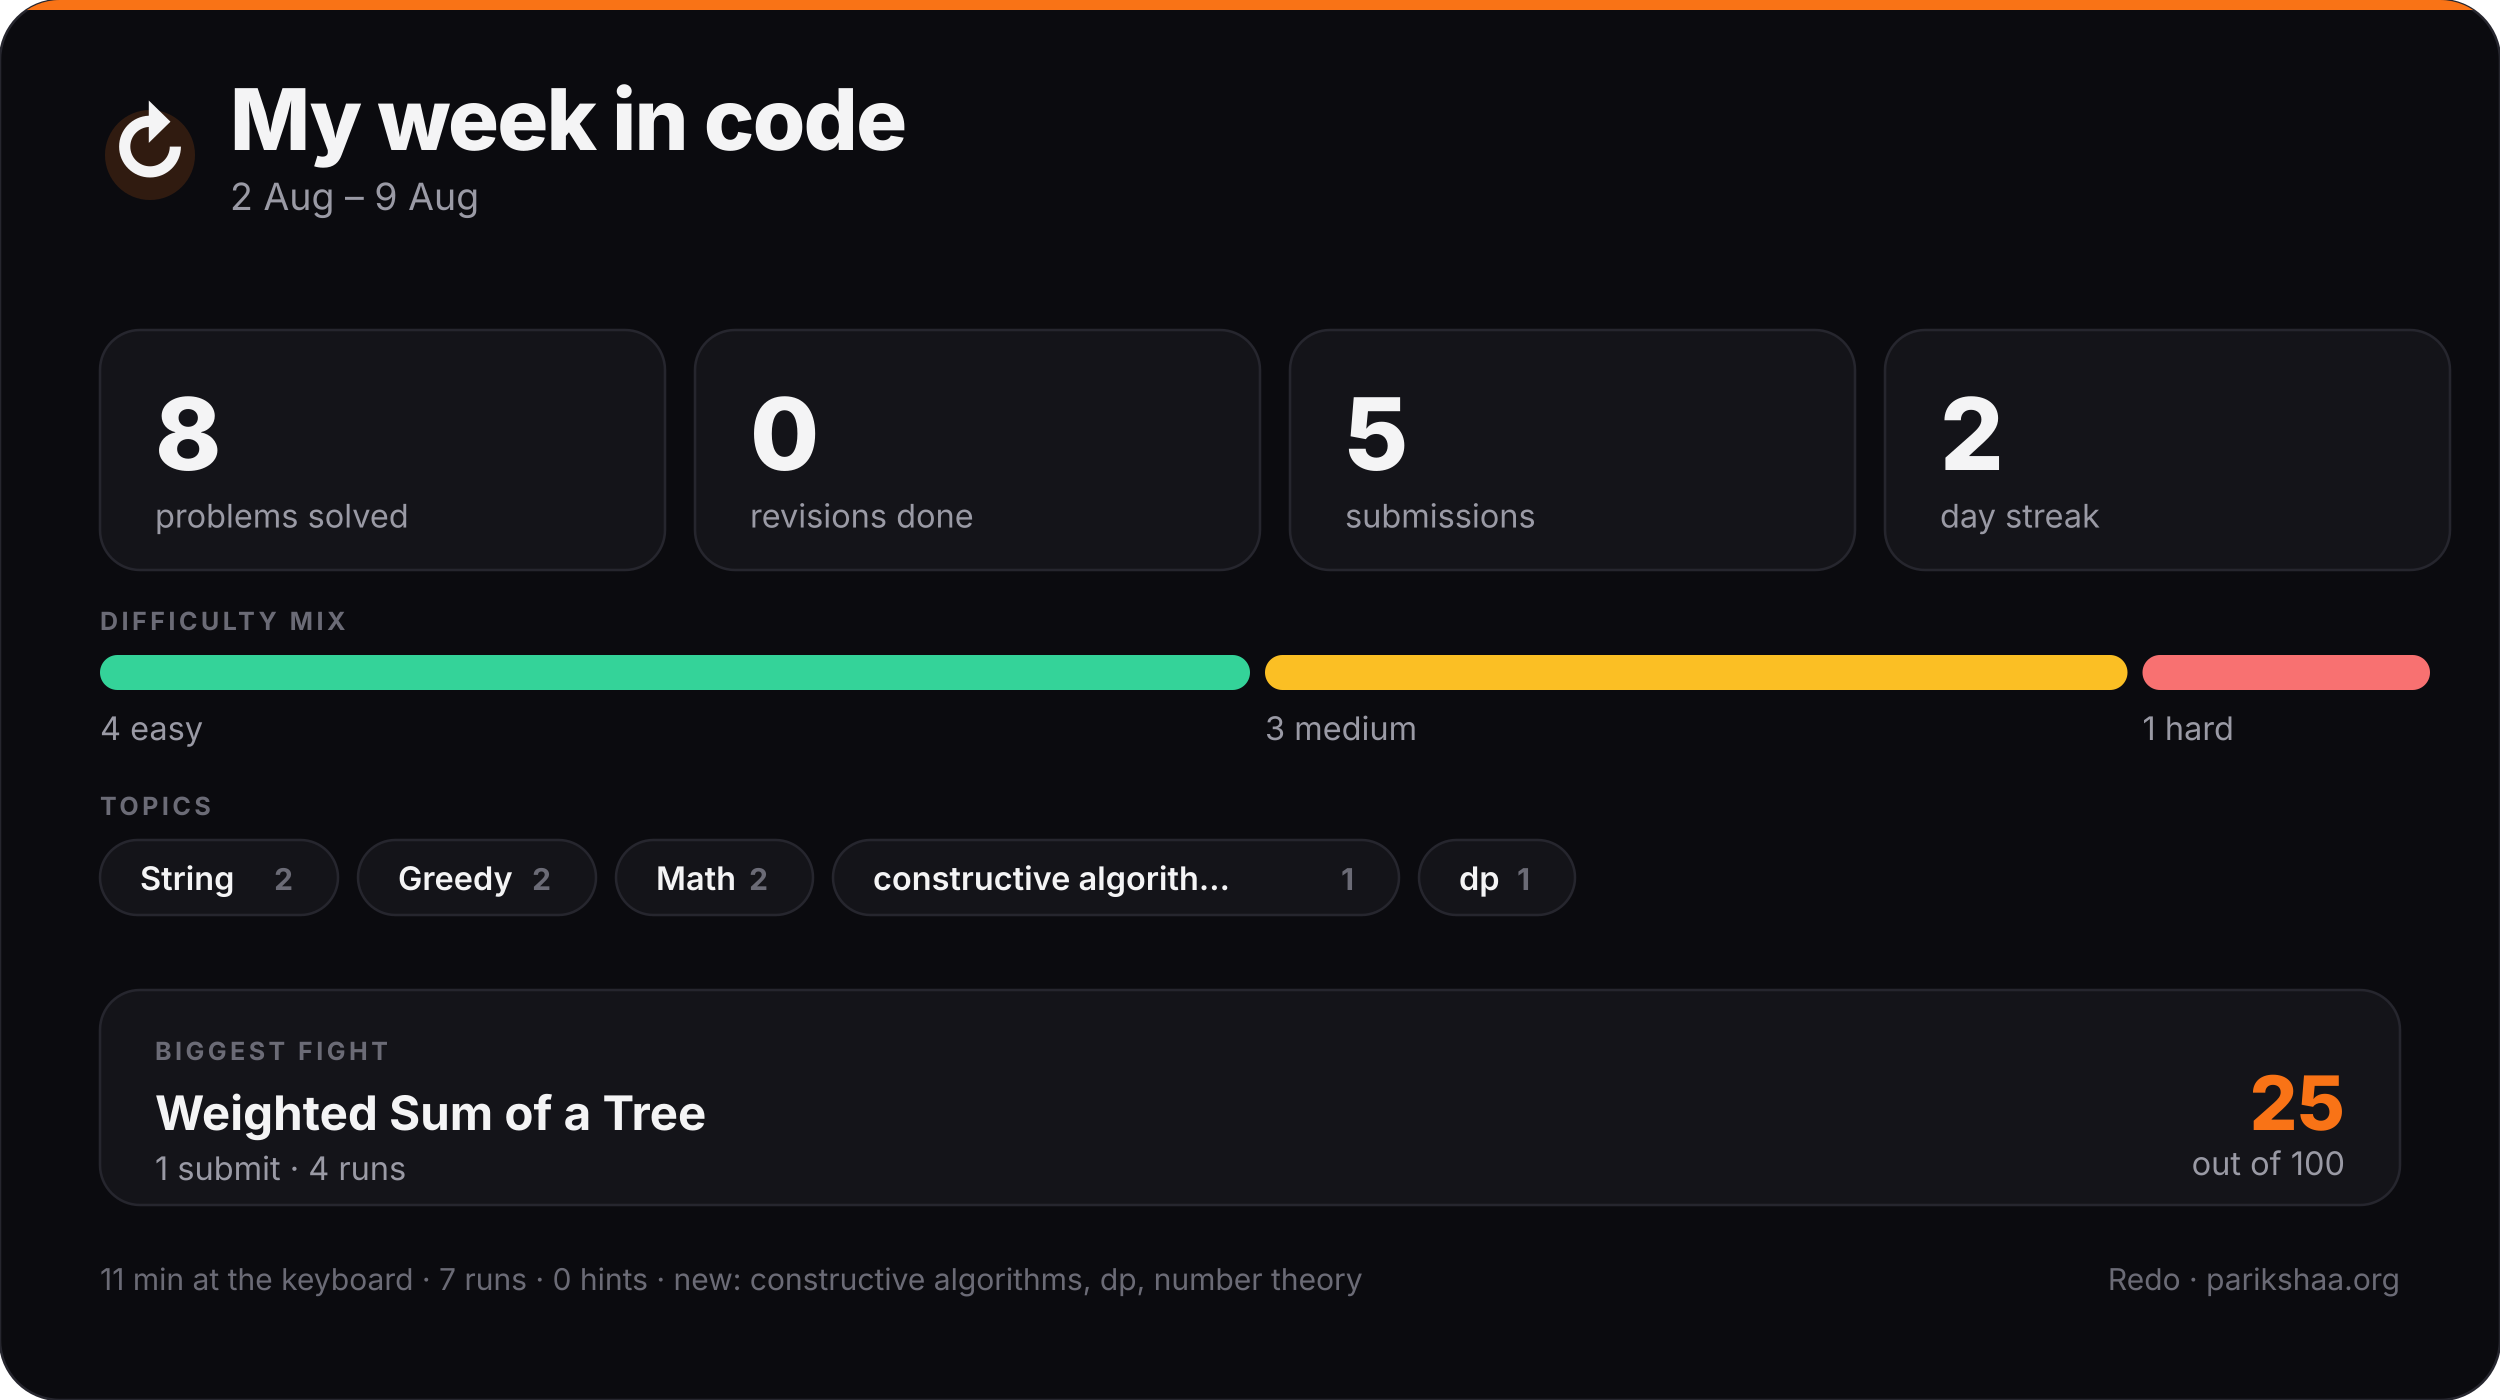
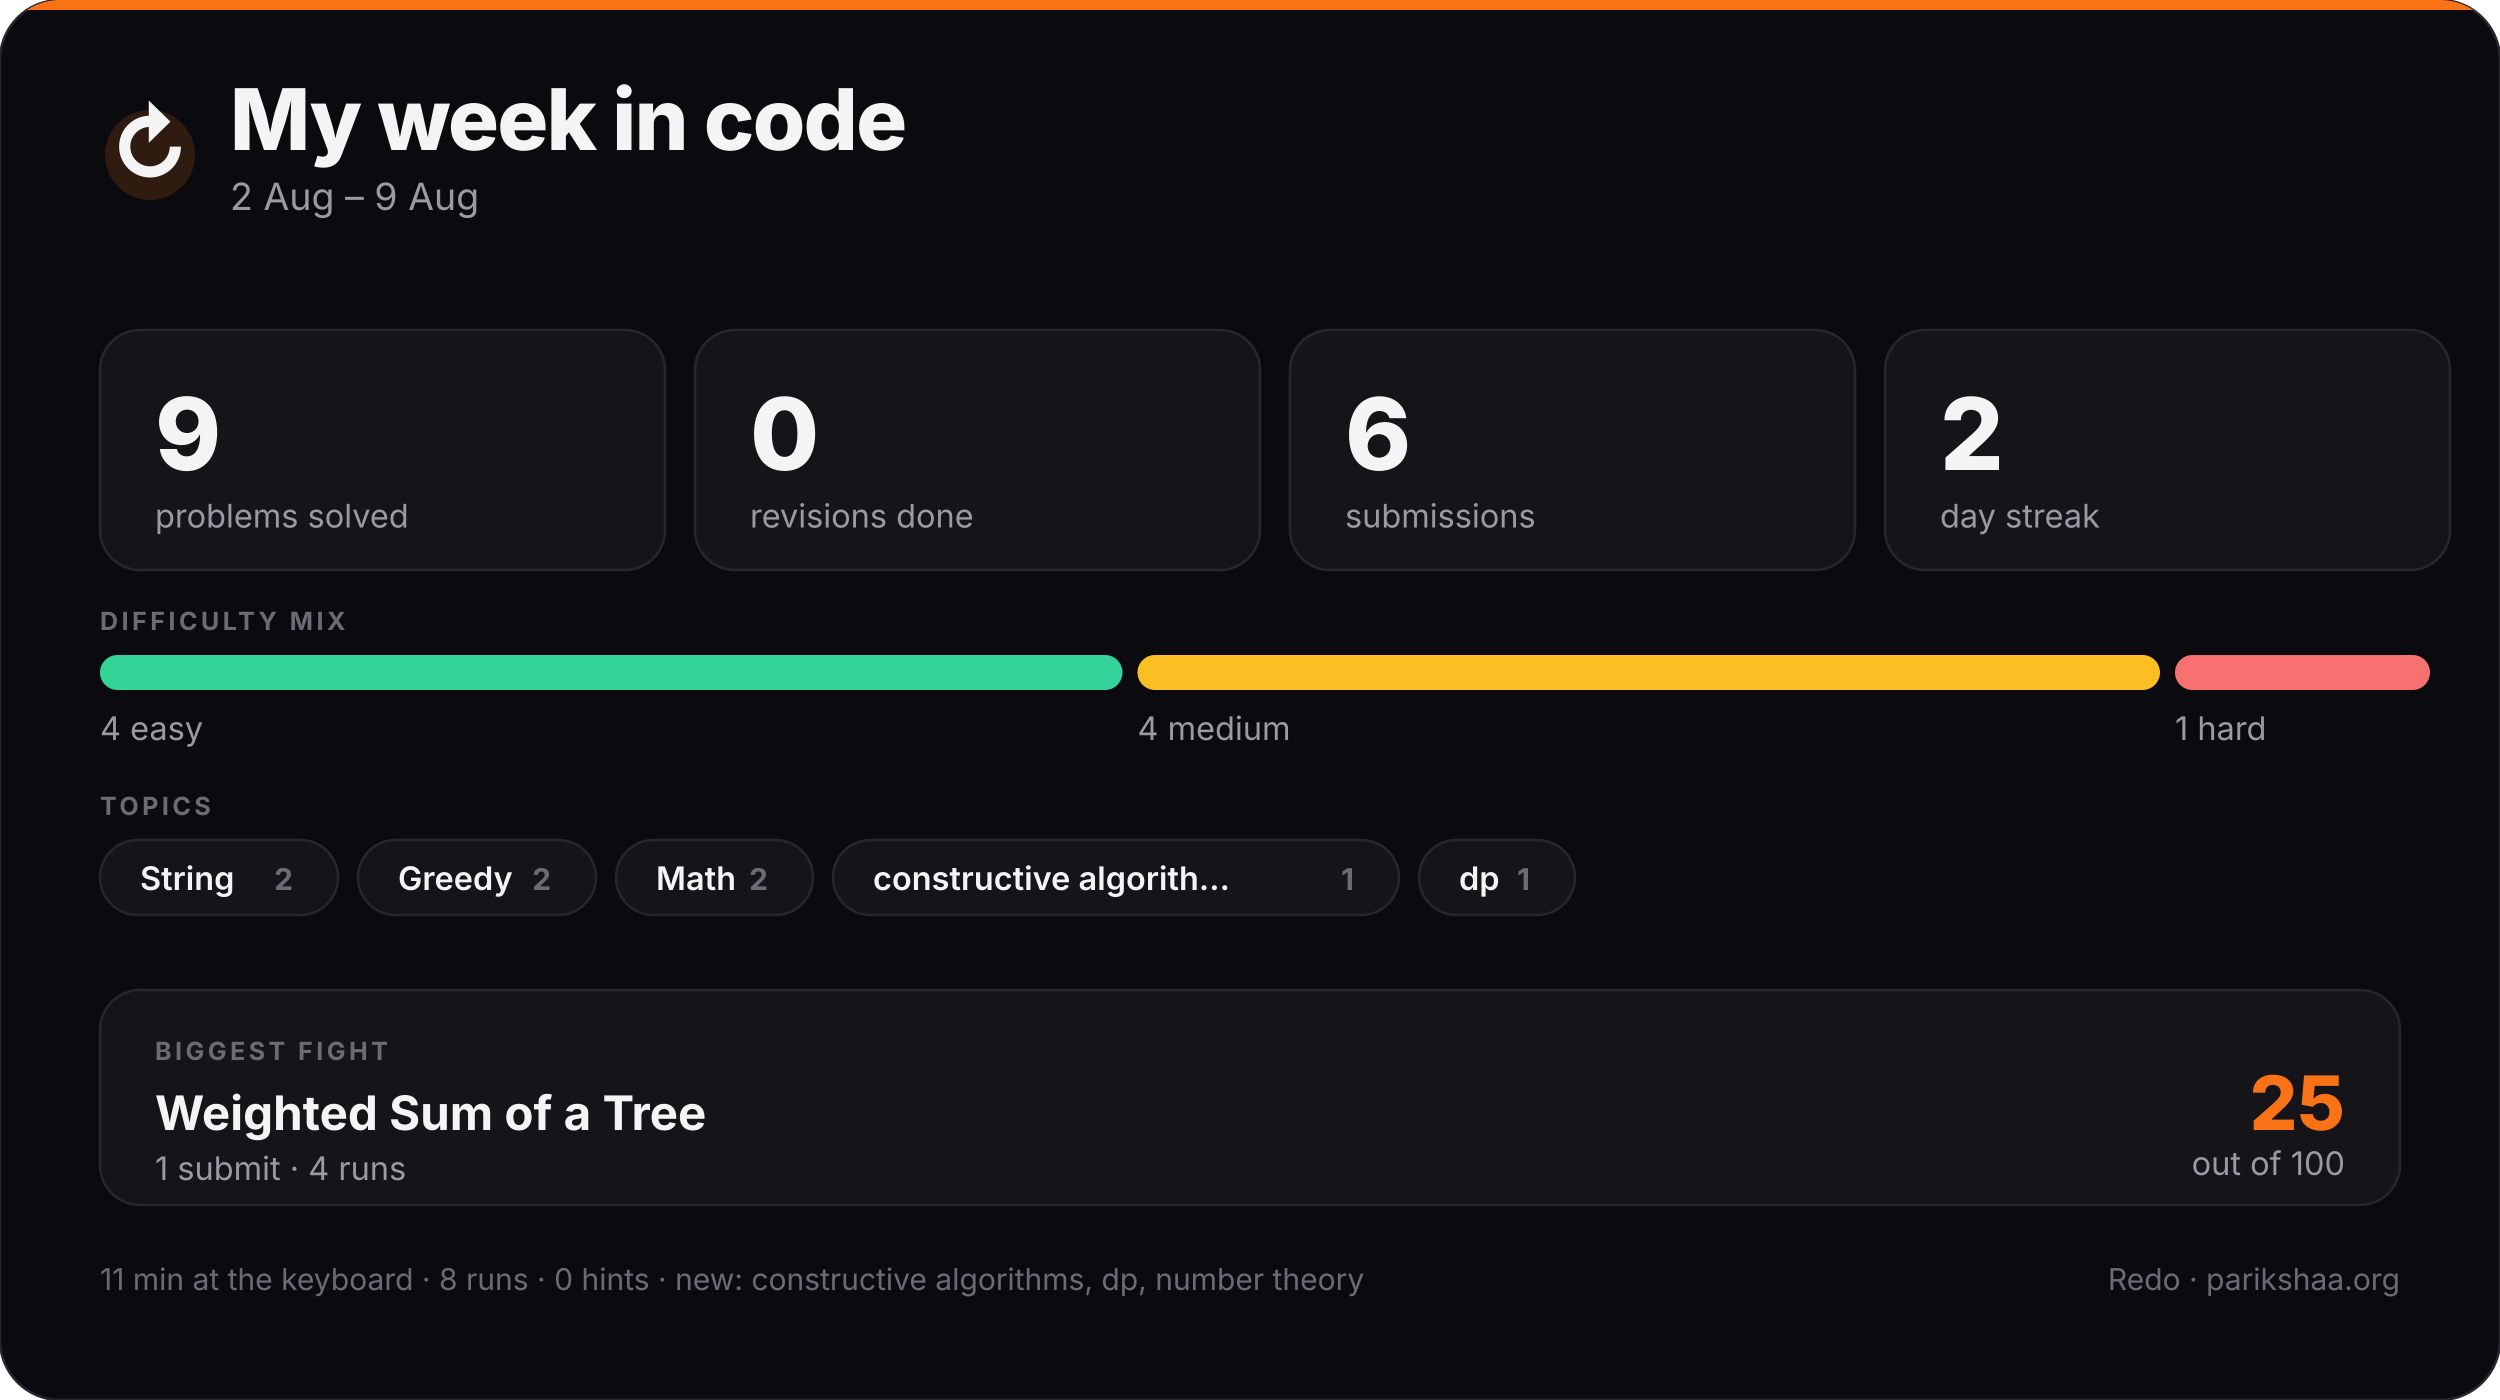
<svg xmlns="http://www.w3.org/2000/svg" width="1000" height="560" viewBox="0 0 1000 560" role="img" aria-label="Week in code">
  <style>
    text { font-family: -apple-system, BlinkMacSystemFont, "Segoe UI", Inter, sans-serif; }
    .title { fill: #f4f4f5; font-size: 34px; font-weight: 800; letter-spacing: -0.02em; }
    .sub { fill: #9a9aa5; font-size: 15px; }
    .big { fill: #f4f4f5; font-size: 40px; font-weight: 800; letter-spacing: -0.02em; }
    .small { fill: #9a9aa5; font-size: 13px; }
    .label { fill: #6b6b76; font-size: 10px; letter-spacing: 0.14em; font-weight: 700; }
    .chip { fill: #f4f4f5; font-size: 13px; font-weight: 600; }
    .chipCount { fill: #6b6b76; font-size: 12px; font-weight: 700; }
    .fightTitle { fill: #f4f4f5; font-size: 19px; font-weight: 700; }
    .fightScore { fill: #f97316; font-size: 30px; font-weight: 800; }
    .foot { fill: #6b6b76; font-size: 12px; }
    .rise { animation: rise 620ms cubic-bezier(.2,.8,.2,1) both; }
    @keyframes rise { from { opacity: 0; transform: translateY(8px); } to { opacity: 1; transform: none; } }
    @media (prefers-reduced-motion: reduce) { .rise { animation: none; } }
  </style>
  <defs>
    <clipPath id="card">
      <rect width="1000" height="560" rx="24" />
    </clipPath>
  </defs>
  <rect width="1000" height="560" rx="24" fill="#0b0b0f" stroke="#26262e" />
  <rect x="0" y="0" width="1000" height="4" fill="#f97316" clip-path="url(#card)" />
  <circle cx="60" cy="62" r="18" fill="#f97316" opacity="0.16" />
  <text x="60" y="71" class="title" fill="#f97316" text-anchor="middle" font-size="24">↻</text>
  <text x="92" y="60" class="title">My week in code</text>
  <text x="92" y="84" class="sub">2 Aug – 9 Aug</text>
  <g class="rise" style="animation-delay:0s">
    <rect x="40" y="132" width="226" height="96" rx="16" fill="#141419" stroke="#26262e" />
-     <text x="62" y="188" class="big">8</text>
+     <text x="62" y="188" class="big">9</text>
    <text x="62" y="211" class="small">problems solved</text>
  </g>
  <g class="rise" style="animation-delay:0.07s">
    <rect x="278" y="132" width="226" height="96" rx="16" fill="#141419" stroke="#26262e" />
    <text x="300" y="188" class="big">0</text>
    <text x="300" y="211" class="small">revisions done</text>
  </g>
  <g class="rise" style="animation-delay:0.14s">
    <rect x="516" y="132" width="226" height="96" rx="16" fill="#141419" stroke="#26262e" />
-     <text x="538" y="188" class="big">5</text>
+     <text x="538" y="188" class="big">6</text>
    <text x="538" y="211" class="small">submissions</text>
  </g>
  <g class="rise" style="animation-delay:0.21s">
    <rect x="754" y="132" width="226" height="96" rx="16" fill="#141419" stroke="#26262e" />
    <text x="776" y="188" class="big">2</text>
    <text x="776" y="211" class="small">day streak</text>
  </g>
  <text x="40" y="252" class="label">DIFFICULTY MIX</text>
-   <rect x="40" y="262" width="460" height="14" rx="7" fill="#34d399" />
+   <rect x="40" y="262" width="409" height="14" rx="7" fill="#34d399" />
  <text x="40" y="296" class="small" fill="#34d399">4 easy</text>
-   <rect x="506" y="262" width="345" height="14" rx="7" fill="#fbbf24" />
-   <text x="506" y="296" class="small" fill="#fbbf24">3 medium</text>
-   <rect x="857" y="262" width="115" height="14" rx="7" fill="#f87171" />
-   <text x="857" y="296" class="small" fill="#f87171">1 hard</text>
+   <rect x="455" y="262" width="409" height="14" rx="7" fill="#fbbf24" />
+   <text x="455" y="296" class="small" fill="#fbbf24">4 medium</text>
+   <rect x="870" y="262" width="102" height="14" rx="7" fill="#f87171" />
+   <text x="870" y="296" class="small" fill="#f87171">1 hard</text>
  <text x="40" y="326" class="label">TOPICS</text>
  <g class="rise">
    <rect x="40" y="336" width="95.2" height="30" rx="15" fill="#141419" stroke="#26262e" />
    <text x="56" y="356" class="chip">String</text>
    <text x="117.2" y="356" class="chipCount" text-anchor="end">2</text>
  </g>
  <g class="rise">
    <rect x="143.2" y="336" width="95.2" height="30" rx="15" fill="#141419" stroke="#26262e" />
    <text x="159.2" y="356" class="chip">Greedy</text>
    <text x="220.4" y="356" class="chipCount" text-anchor="end">2</text>
  </g>
  <g class="rise">
    <rect x="246.4" y="336" width="78.8" height="30" rx="15" fill="#141419" stroke="#26262e" />
    <text x="262.4" y="356" class="chip">Math</text>
    <text x="307.2" y="356" class="chipCount" text-anchor="end">2</text>
  </g>
  <g class="rise">
    <rect x="333.2" y="336" width="226.4" height="30" rx="15" fill="#141419" stroke="#26262e" />
    <text x="349.2" y="356" class="chip">constructive algorith…</text>
    <text x="541.6" y="356" class="chipCount" text-anchor="end">1</text>
  </g>
  <g class="rise">
    <rect x="567.6" y="336" width="62.4" height="30" rx="15" fill="#141419" stroke="#26262e" />
    <text x="583.6" y="356" class="chip">dp</text>
    <text x="612" y="356" class="chipCount" text-anchor="end">1</text>
  </g>
  <g class="rise" style="animation-delay:.25s">
    <rect x="40" y="396" width="920" height="86" rx="16" fill="#141419" stroke="#26262e" />
    <text x="62" y="424" class="label">BIGGEST FIGHT</text>
    <text x="62" y="452" class="fightTitle">Weighted Sum of a Tree</text>
    <text x="62" y="472" class="small">1 submit · 4 runs</text>
    <text x="938" y="452" class="fightScore" text-anchor="end">25</text>
    <text x="938" y="470" class="small" text-anchor="end">out of 100</text>
  </g>
-   <text x="40" y="516" class="foot">11 min at the keyboard · 7 runs · 0 hints · new: constructive algorithms, dp, number theory</text>
+   <text x="40" y="516" class="foot">11 min at the keyboard · 8 runs · 0 hints · new: constructive algorithms, dp, number theory</text>
  <text x="960" y="516" class="foot" text-anchor="end">Redo · parikshaa.org</text>
</svg>
